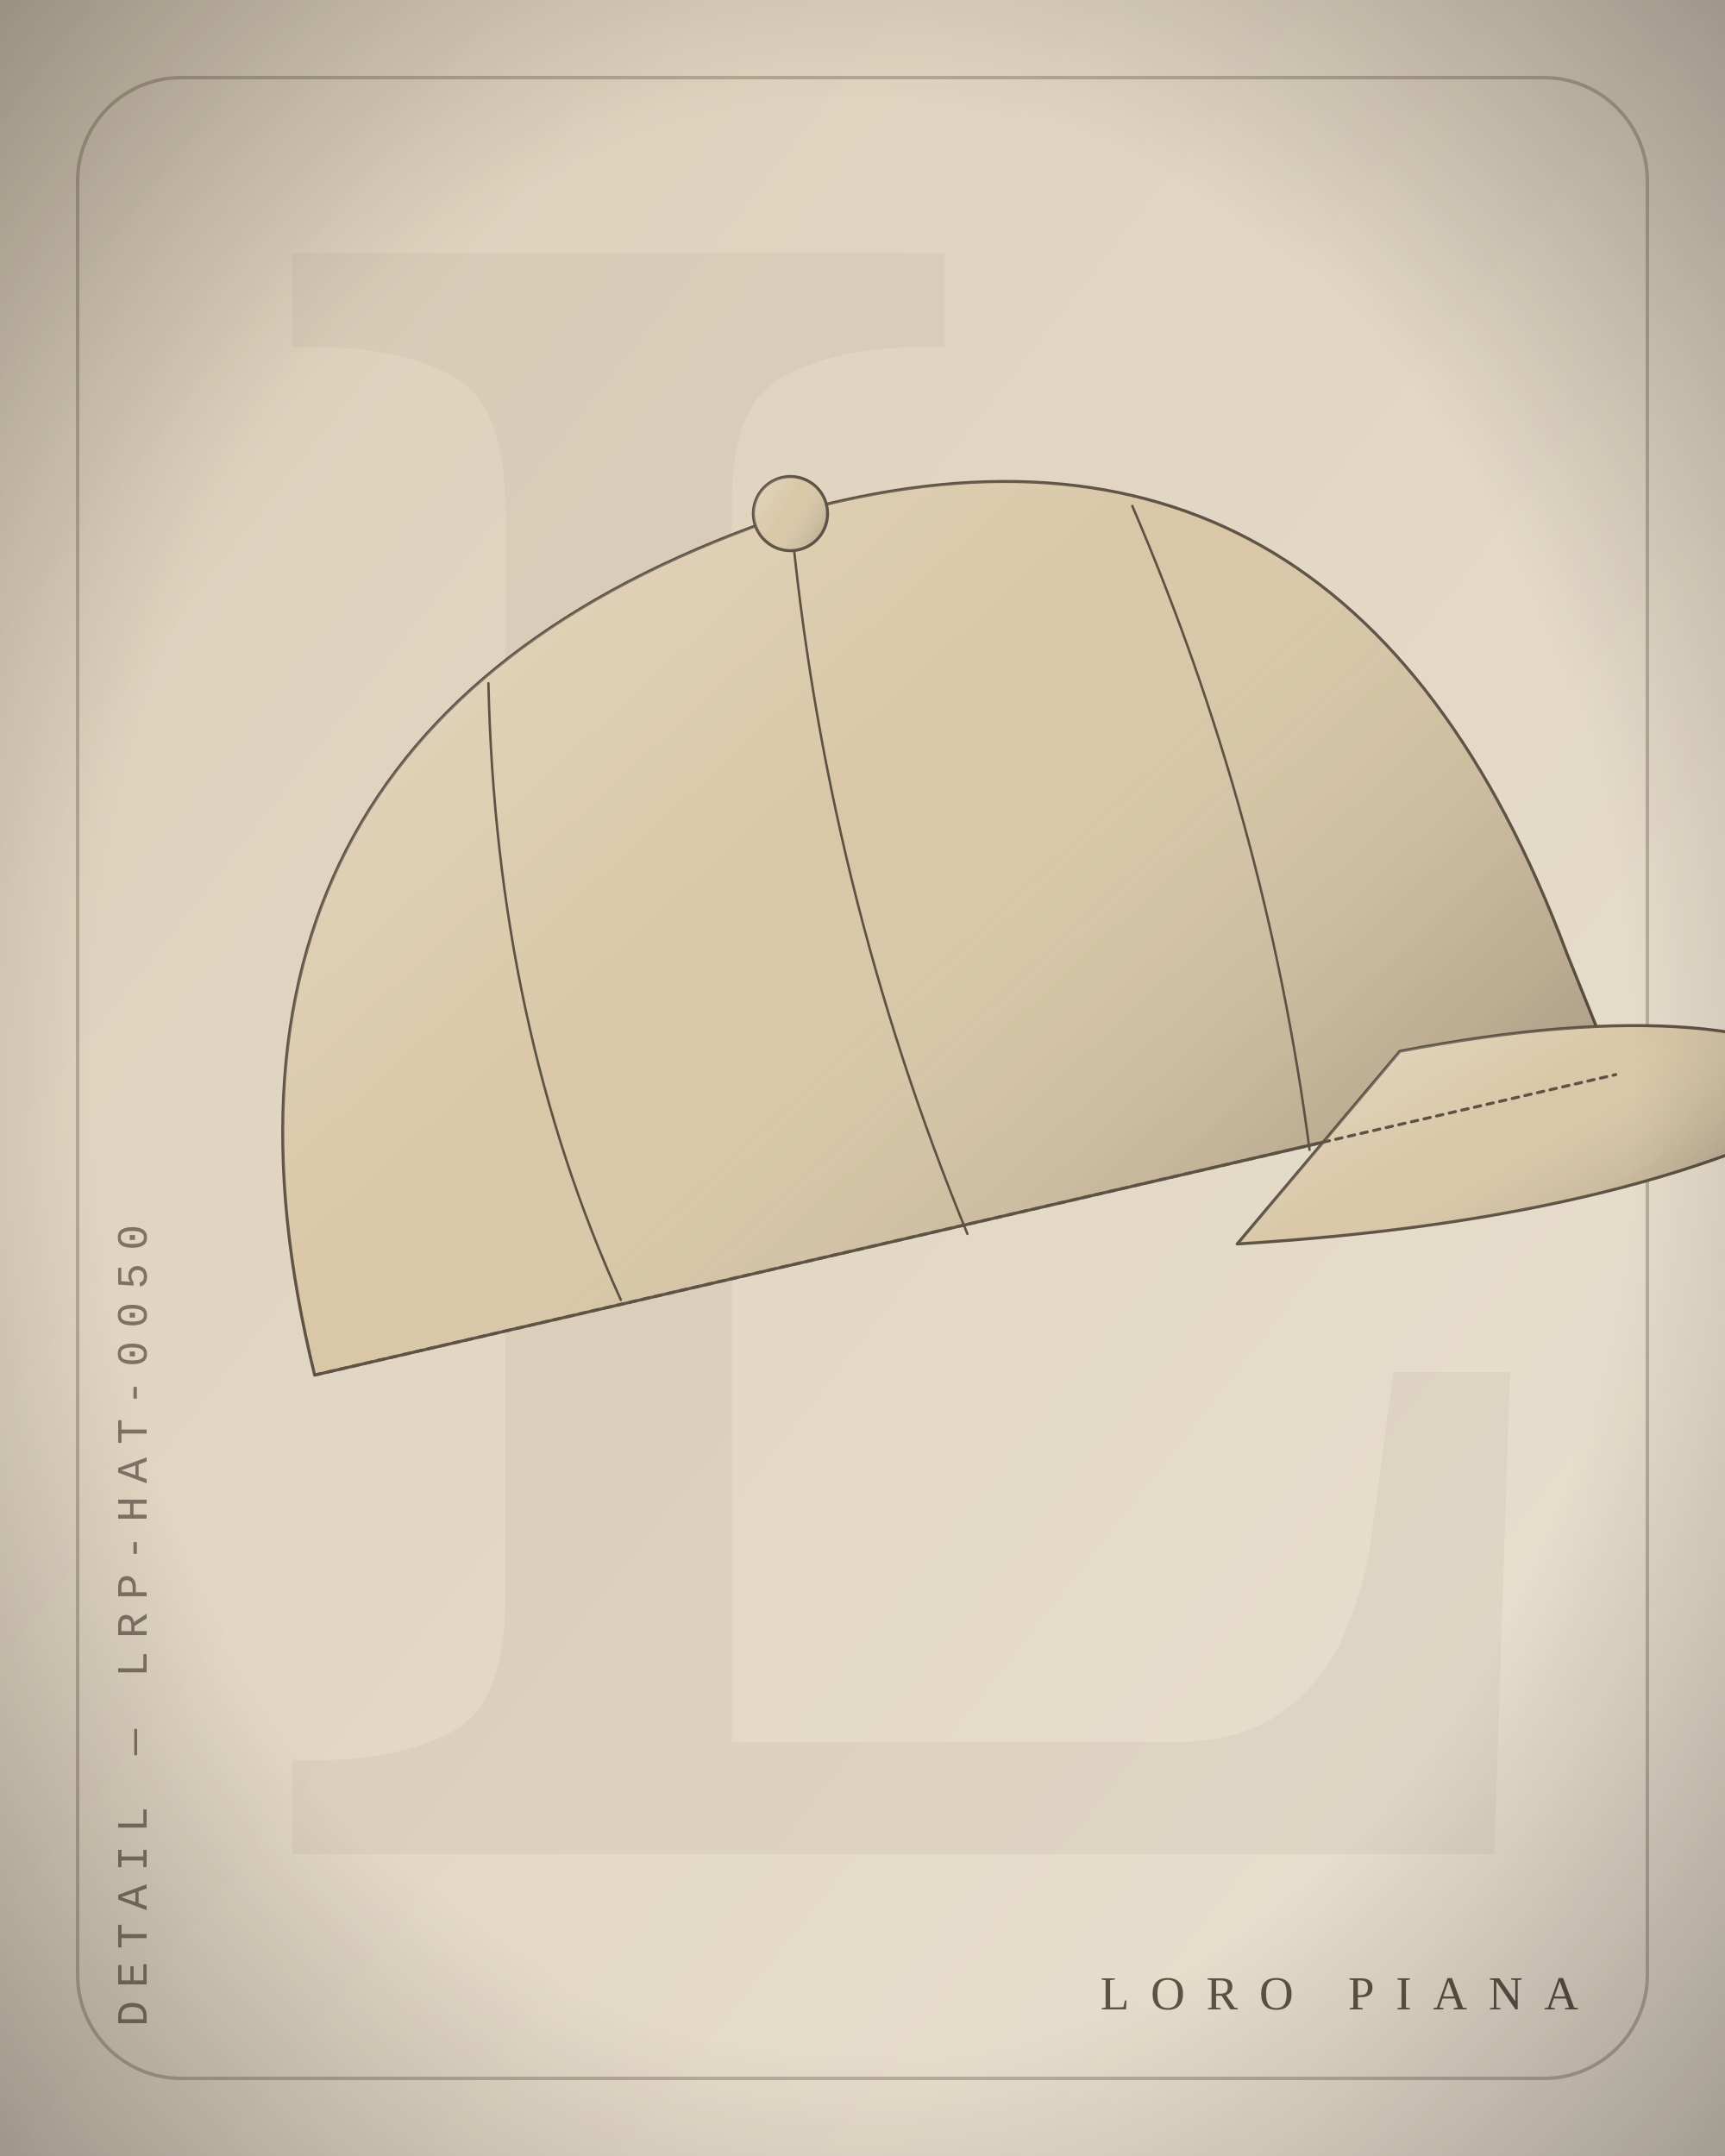
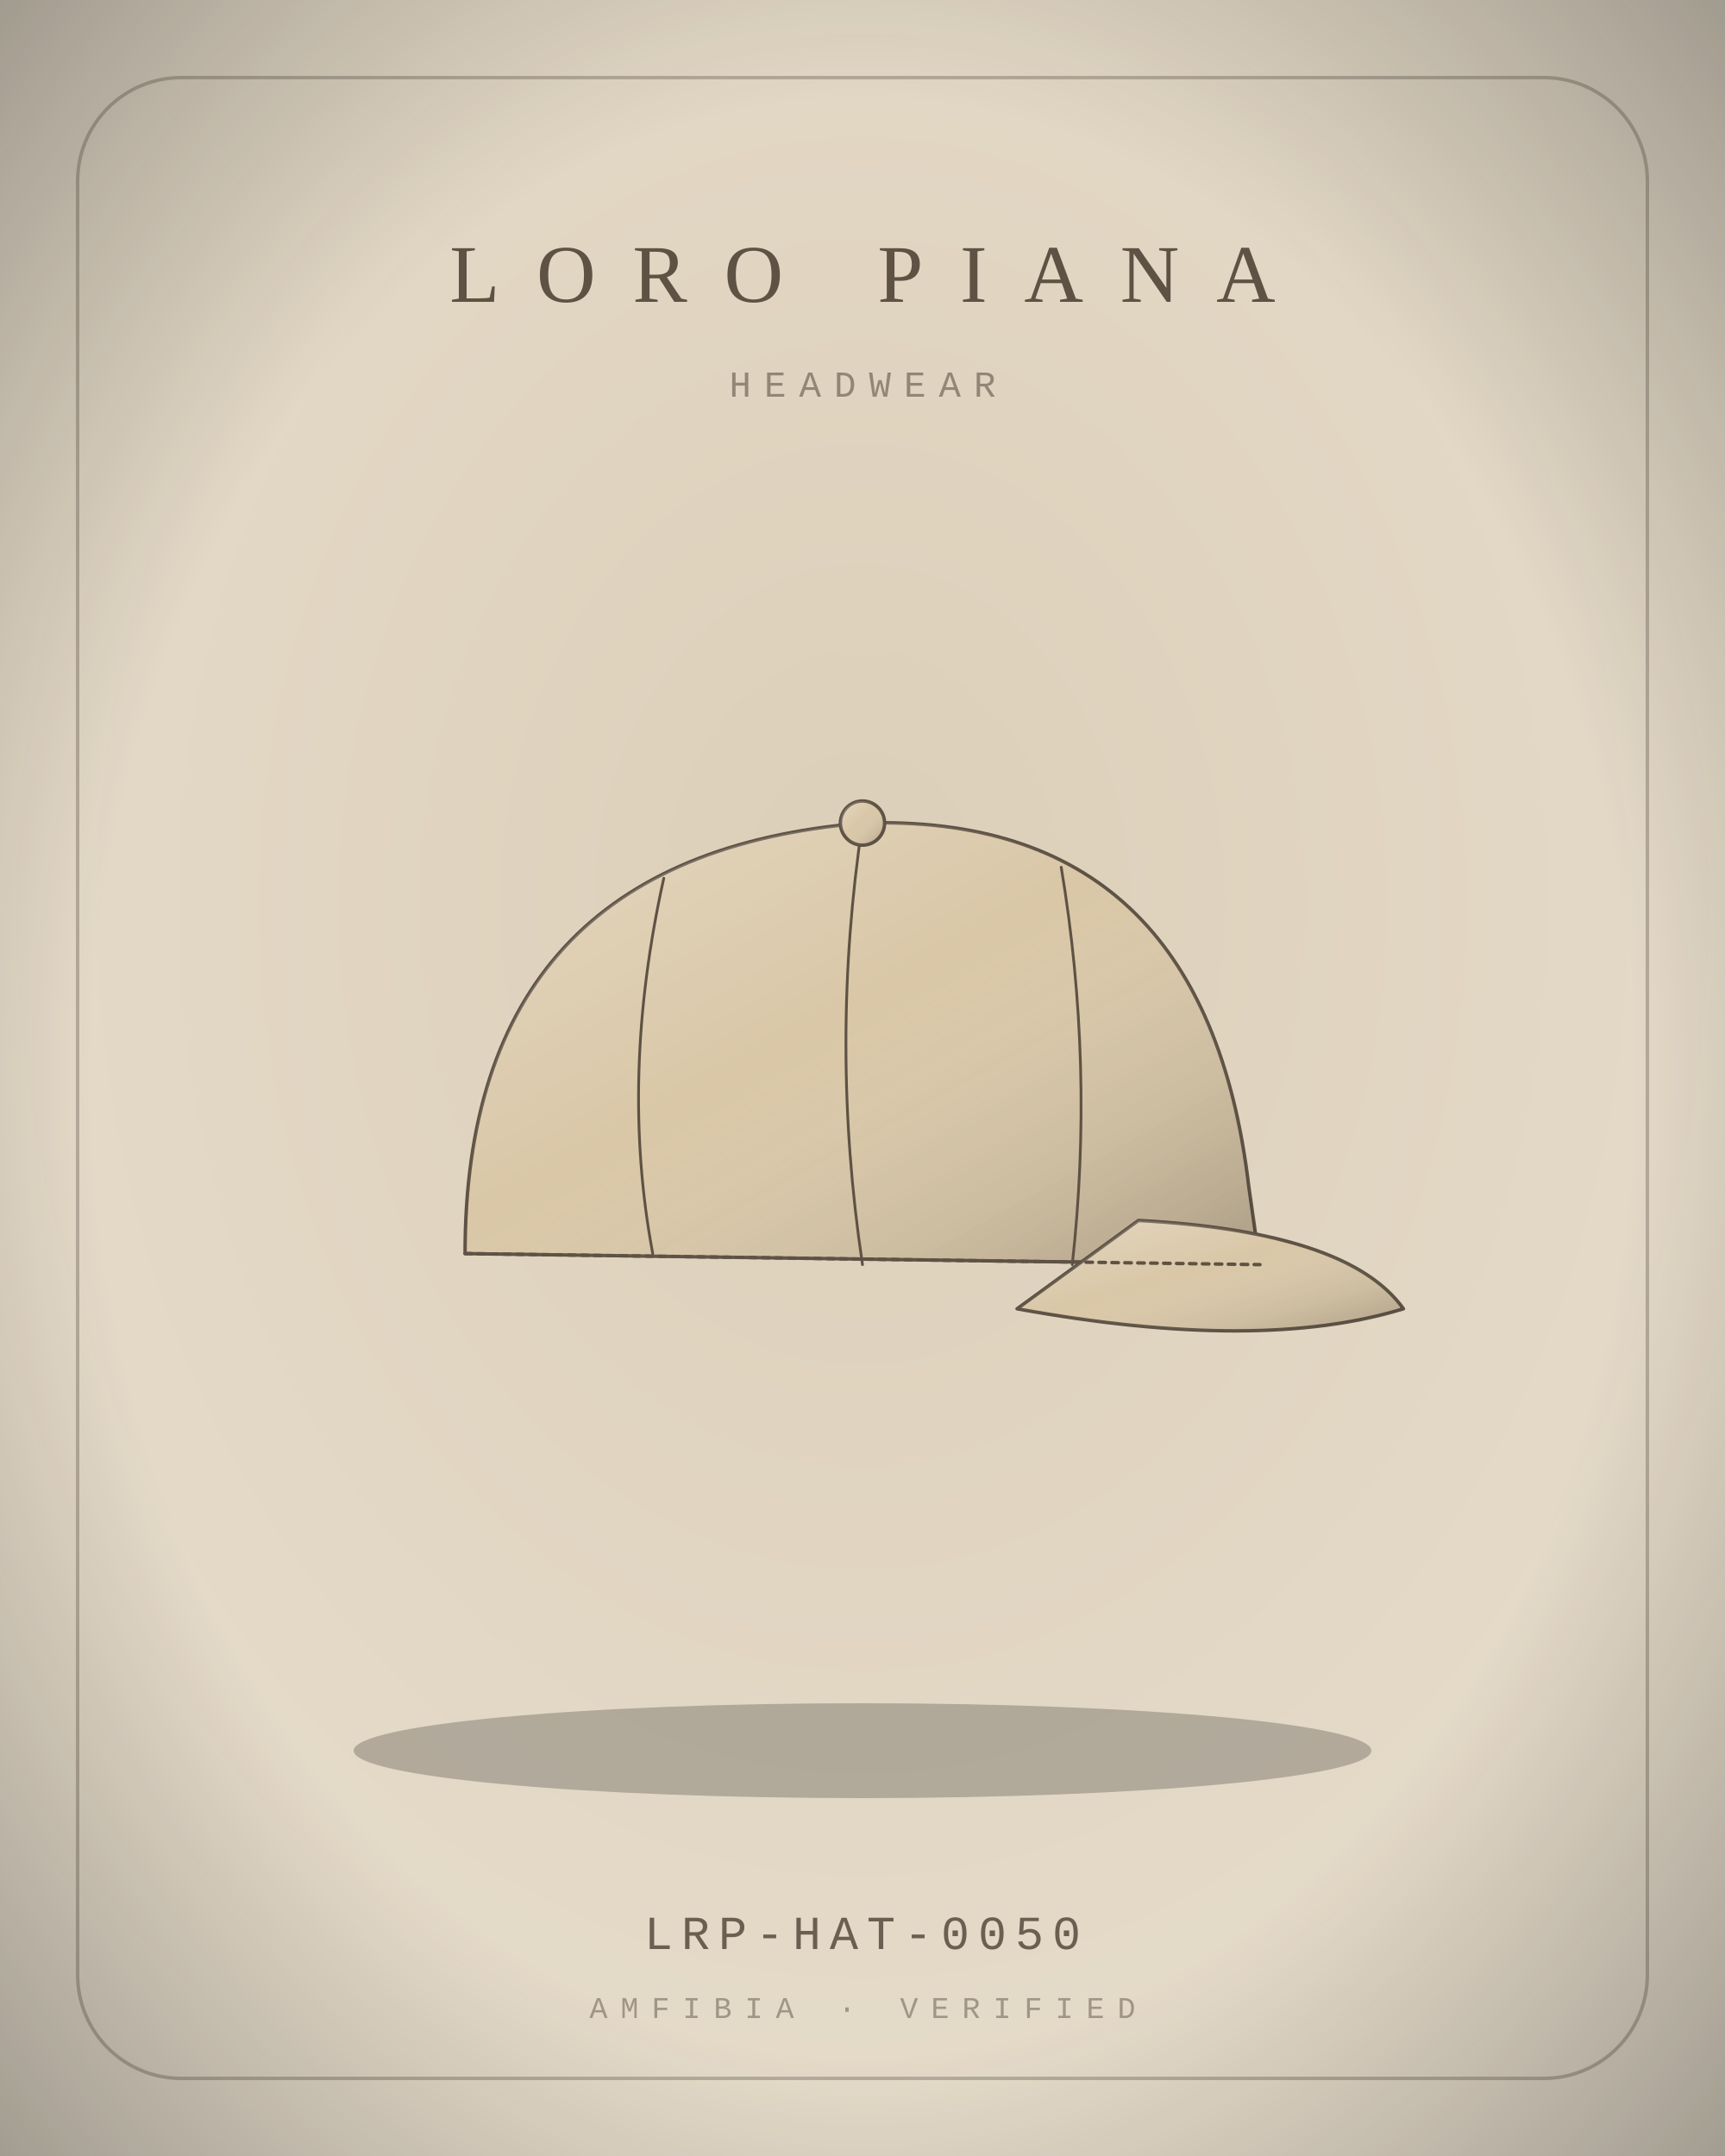
<svg xmlns="http://www.w3.org/2000/svg" viewBox="0 0 400 500" width="800" height="1000">
  <defs>
    <radialGradient id="bg" cx="50%" cy="42%" r="80%">
      <stop offset="0" stop-color="#DCCFB9" />
      <stop offset="1" stop-color="#E9E0D0" />
    </radialGradient>
    <linearGradient id="bgd" x1="0" y1="0" x2="1" y2="1">
      <stop offset="0" stop-color="#DCCFB9" />
      <stop offset="1" stop-color="#E9E0D0" />
    </linearGradient>
    <linearGradient id="sheen" x1="0" y1="0" x2="1" y2="1">
      <stop offset="0" stop-color="#fff" stop-opacity=".30" />
      <stop offset=".45" stop-color="#fff" stop-opacity="0" />
      <stop offset="1" stop-color="#000" stop-opacity=".22" />
    </linearGradient>
    <linearGradient id="multi" x1="0" y1="0" x2="1" y2="1">
      <stop offset="0" stop-color="#B3122E" />
      <stop offset=".35" stop-color="#C9A227" />
      <stop offset=".7" stop-color="#2F5D46" />
      <stop offset="1" stop-color="#3557A0" />
    </linearGradient>
    <radialGradient id="vig" cx="50%" cy="50%" r="75%">
      <stop offset=".6" stop-color="#000" stop-opacity="0" />
      <stop offset="1" stop-color="#000" stop-opacity=".35" />
    </radialGradient>
  </defs>
-   <rect width="400" height="500" fill="url(#bgd)" />
-   <text x="210" y="430" text-anchor="middle" font-family="Georgia, serif" font-size="520" fill="#5E5244" opacity="0.06">L</text>
+   <rect width="400" height="500" fill="url(#bg)" />
  <rect x="18" y="18" width="364" height="464" rx="24" fill="none" stroke="#5E5244" stroke-width="0.8" opacity="0.35" />
-   <g transform="rotate(-13.8 200 250) translate(0 20) scale(2.15)">
-     <path d="M28 124 Q28 52 100 46 Q162 44 170 112 L172 126 Z" fill="#D9C7A7" stroke="#5E5244" stroke-width="1.4" stroke-linejoin="round" stroke-linecap="round" vector-effect="non-scaling-stroke" />
+   <ellipse cx="200" cy="406" rx="118" ry="11" fill="#000" opacity="0.22" />
+   <g transform="translate(72 132) scale(1.28)">
+     <path d="M28 124 Q28 52 100 46 Q162 44 170 112 L172 126 Z" fill="#D9C7A7" stroke="#5E5244" stroke-width="1.6" stroke-linejoin="round" stroke-linecap="round" vector-effect="non-scaling-stroke" />
    <path d="M28 124 Q28 52 100 46 Q162 44 170 112 L172 126 Z" fill="url(#sheen)" stroke="none" />
-     <path d="M150 118 Q188 120 198 134 Q172 142 128 134 Z" fill="#D9C7A7" stroke="#5E5244" stroke-width="1.4" stroke-linejoin="round" stroke-linecap="round" vector-effect="non-scaling-stroke" />
+     <path d="M150 118 Q188 120 198 134 Q172 142 128 134 Z" fill="#D9C7A7" stroke="#5E5244" stroke-width="1.6" stroke-linejoin="round" stroke-linecap="round" vector-effect="non-scaling-stroke" />
    <path d="M150 118 Q188 120 198 134 Q172 142 128 134 Z" fill="url(#sheen)" stroke="none" />
-     <path d="M100 46 Q94 86 100 126 M64 56 Q56 92 62 124 M136 54 Q142 90 138 126" fill="none" stroke="#5E5244" stroke-width="1.12" stroke-linejoin="round" stroke-linecap="round" vector-effect="non-scaling-stroke" />
-     <path d="M100 46 m-4 0 a4 4 0 1 0 8 0 a4 4 0 1 0 -8 0" fill="#D9C7A7" stroke="#5E5244" stroke-width="1.4" stroke-linejoin="round" stroke-linecap="round" vector-effect="non-scaling-stroke" />
+     <path d="M100 46 Q94 86 100 126 M64 56 Q56 92 62 124 M136 54 Q142 90 138 126" fill="none" stroke="#5E5244" stroke-width="1.28" stroke-linejoin="round" stroke-linecap="round" vector-effect="non-scaling-stroke" />
+     <path d="M100 46 m-4 0 a4 4 0 1 0 8 0 a4 4 0 1 0 -8 0" fill="#D9C7A7" stroke="#5E5244" stroke-width="1.6" stroke-linejoin="round" stroke-linecap="round" vector-effect="non-scaling-stroke" />
    <path d="M100 46 m-4 0 a4 4 0 1 0 8 0 a4 4 0 1 0 -8 0" fill="url(#sheen)" stroke="none" />
-     <path d="M28 124 L172 126" fill="none" stroke="#5E5244" stroke-width="1.4" stroke-dasharray="3 3" stroke-linejoin="round" stroke-linecap="round" vector-effect="non-scaling-stroke" />
-   </g>
-   <g transform="translate(34 470) rotate(-90)">
-     <text x="0" y="0" text-anchor="start" font-family="'Courier New', Courier, monospace" font-size="10" letter-spacing="3" fill="#5E5244" opacity="0.75">DETAIL — LRP-HAT-0050</text>
+     <path d="M28 124 L172 126" fill="none" stroke="#5E5244" stroke-width="1.6" stroke-dasharray="3 3" stroke-linejoin="round" stroke-linecap="round" vector-effect="non-scaling-stroke" />
  </g>
  <g>
-     <text x="366" y="466" text-anchor="end" font-size="11" fill="#5E5244" font-family="Georgia, 'Times New Roman', serif" font-weight="400" letter-spacing="4.95">LORO PIANA</text>
+     <text x="200" y="70" text-anchor="middle" font-size="19" fill="#5E5244" font-family="Georgia, 'Times New Roman', serif" font-weight="400" letter-spacing="8.55">LORO PIANA</text>
  </g>
+   <text x="200" y="92" text-anchor="middle" font-family="'Courier New', Courier, monospace" font-size="8.5" letter-spacing="3" fill="#5E5244" opacity="0.6">HEADWEAR</text>
+   <text x="200" y="452" text-anchor="middle" font-family="'Courier New', Courier, monospace" font-size="11" letter-spacing="2" fill="#5E5244" opacity="0.9">LRP-HAT-0050</text>
+   <text x="200" y="468" text-anchor="middle" font-family="'Courier New', Courier, monospace" font-size="7" letter-spacing="3" fill="#5E5244" opacity="0.5">AMFIBIA · VERIFIED</text>
  <rect width="400" height="500" fill="url(#vig)" />
</svg>
